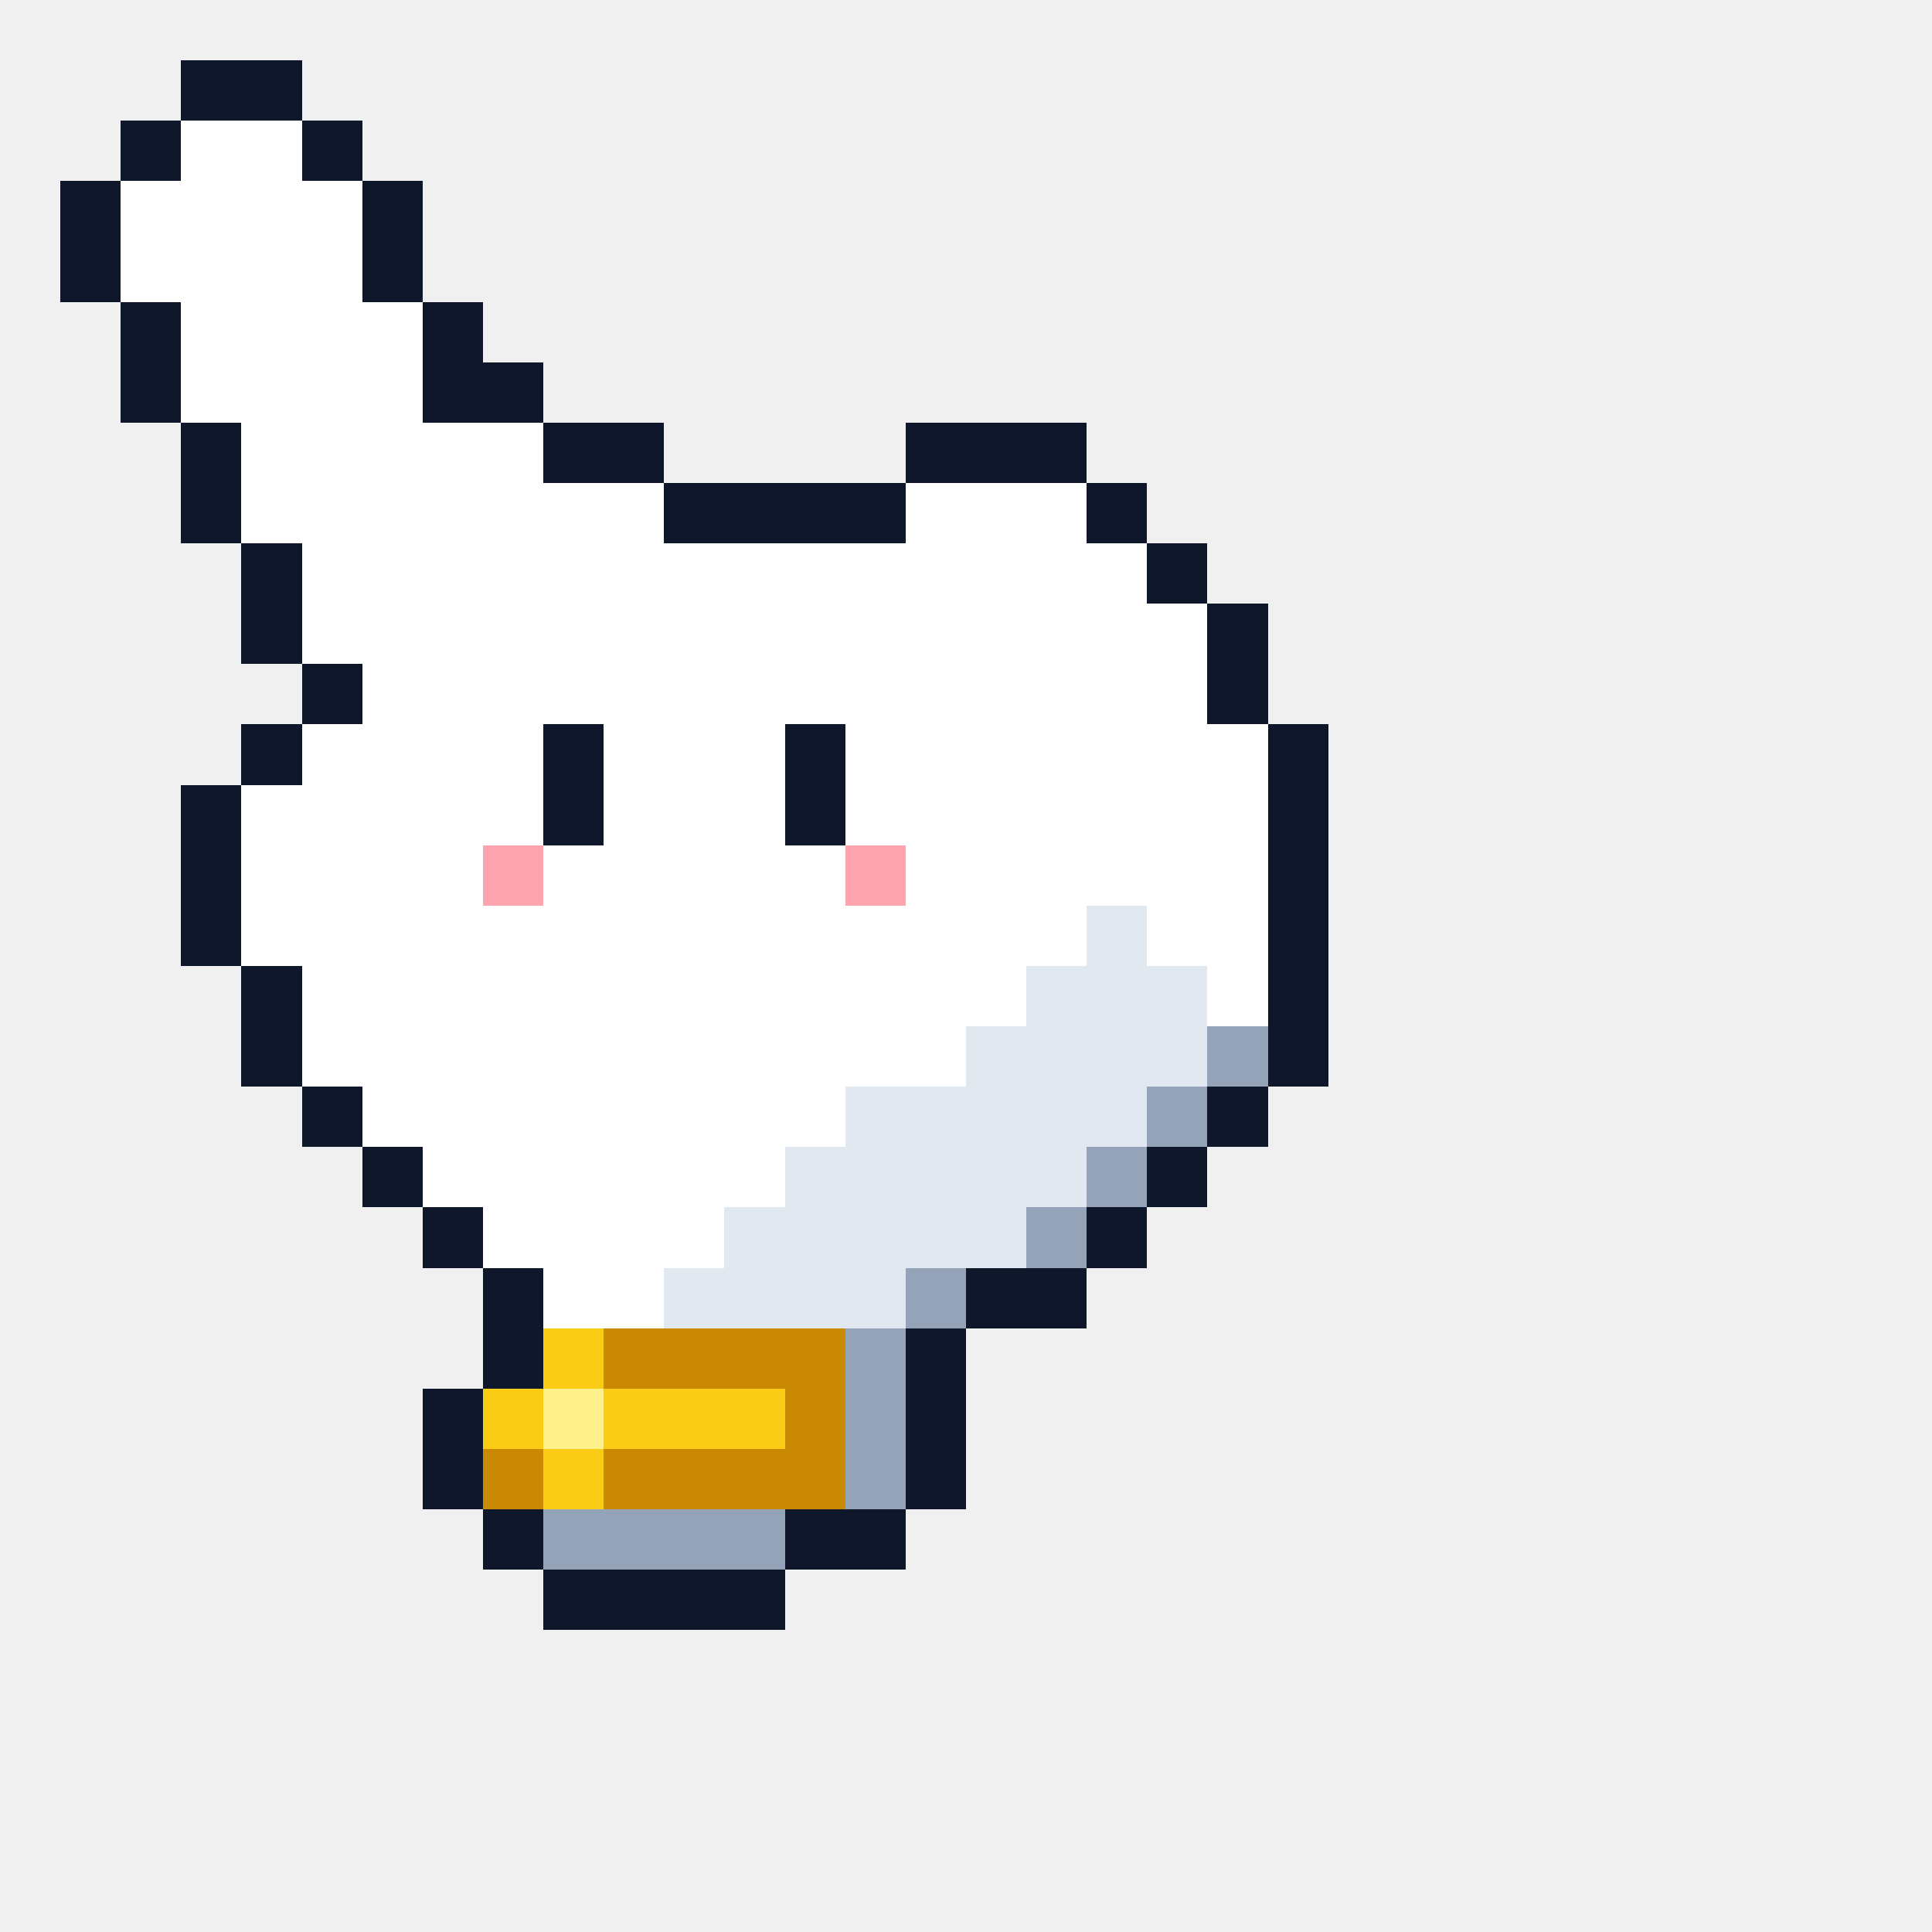
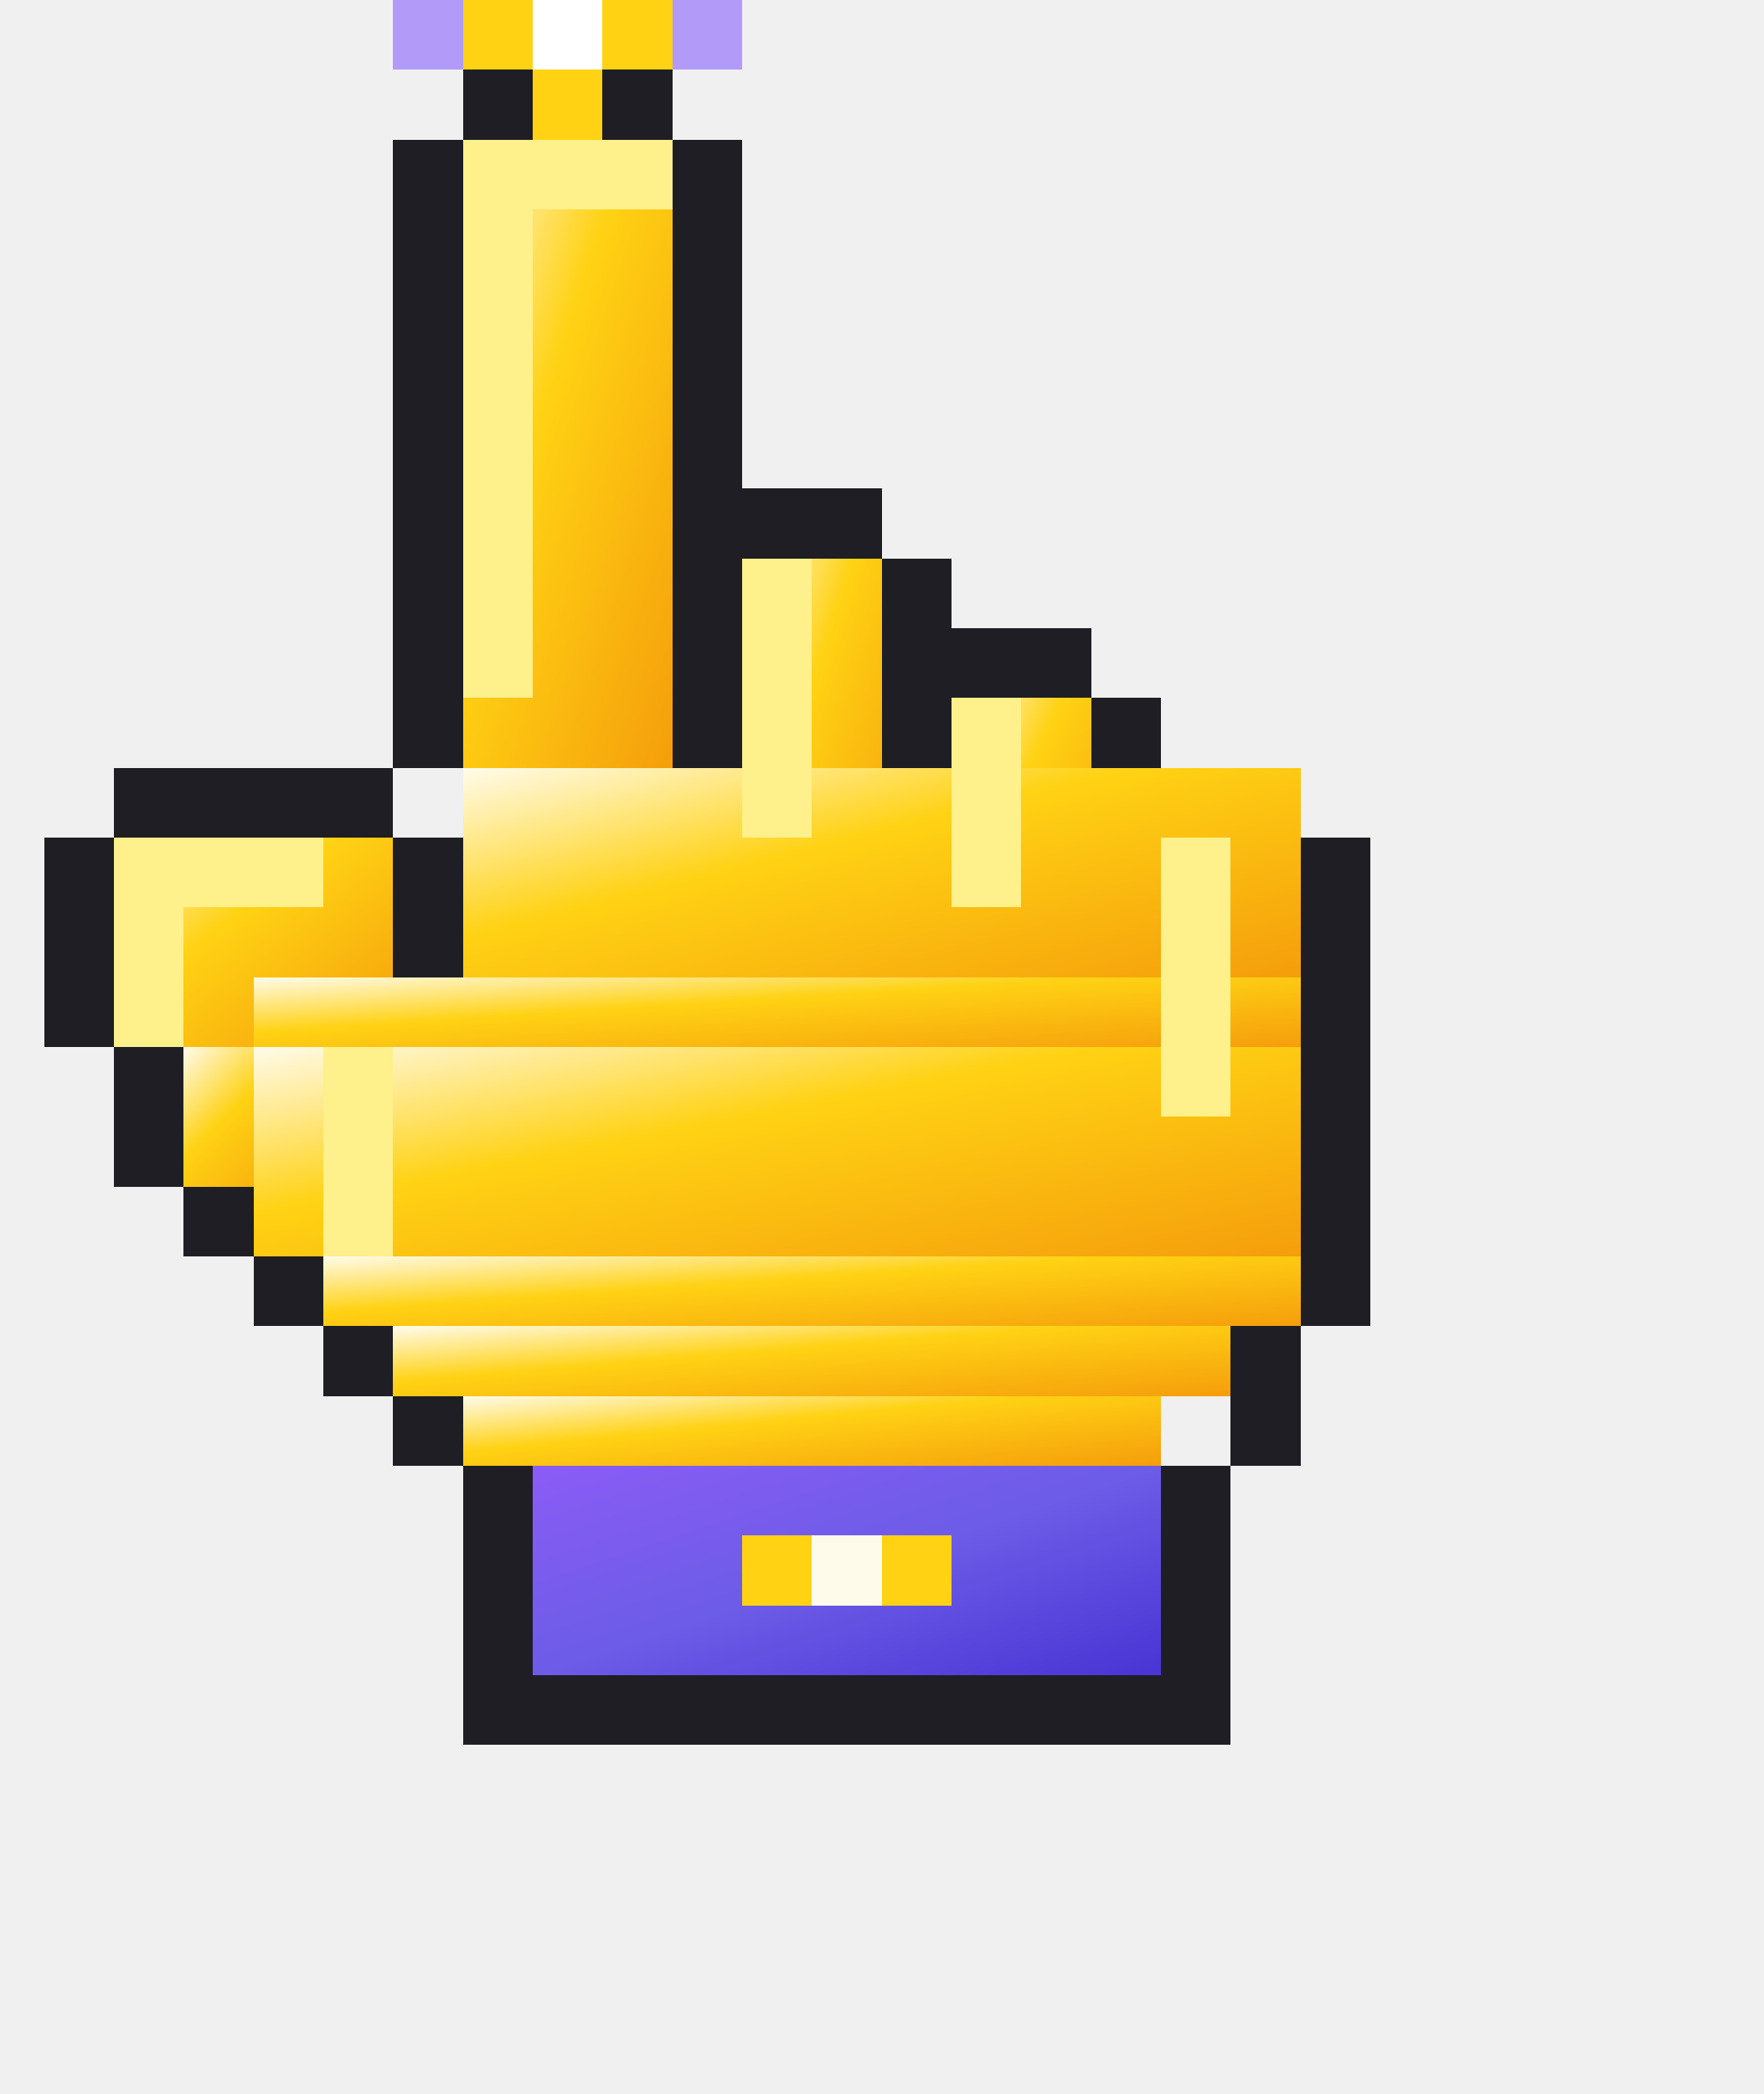
- <svg xmlns="http://www.w3.org/2000/svg" width="32" height="32" viewBox="0 0 32 32" shape-rendering="crispEdges">
-   <rect x="3" y="1" width="1" height="1" fill="#0F172A" />
-   <rect x="4" y="1" width="1" height="1" fill="#0F172A" />
-   <rect x="2" y="2" width="1" height="1" fill="#0F172A" />
-   <rect x="3" y="2" width="1" height="1" fill="#FFFFFF" />
-   <rect x="4" y="2" width="1" height="1" fill="#FFFFFF" />
-   <rect x="5" y="2" width="1" height="1" fill="#0F172A" />
-   <rect x="1" y="3" width="1" height="1" fill="#0F172A" />
-   <rect x="2" y="3" width="1" height="1" fill="#FFFFFF" />
-   <rect x="3" y="3" width="1" height="1" fill="#FFFFFF" />
-   <rect x="4" y="3" width="1" height="1" fill="#FFFFFF" />
-   <rect x="5" y="3" width="1" height="1" fill="#FFFFFF" />
-   <rect x="6" y="3" width="1" height="1" fill="#0F172A" />
-   <rect x="1" y="4" width="1" height="1" fill="#0F172A" />
-   <rect x="2" y="4" width="1" height="1" fill="#FFFFFF" />
-   <rect x="3" y="4" width="1" height="1" fill="#FFFFFF" />
-   <rect x="4" y="4" width="1" height="1" fill="#FFFFFF" />
-   <rect x="5" y="4" width="1" height="1" fill="#FFFFFF" />
-   <rect x="6" y="4" width="1" height="1" fill="#0F172A" />
-   <rect x="2" y="5" width="1" height="1" fill="#0F172A" />
-   <rect x="3" y="5" width="1" height="1" fill="#FFFFFF" />
-   <rect x="4" y="5" width="1" height="1" fill="#FFFFFF" />
-   <rect x="5" y="5" width="1" height="1" fill="#FFFFFF" />
-   <rect x="6" y="5" width="1" height="1" fill="#FFFFFF" />
-   <rect x="7" y="5" width="1" height="1" fill="#0F172A" />
-   <rect x="2" y="6" width="1" height="1" fill="#0F172A" />
-   <rect x="3" y="6" width="1" height="1" fill="#FFFFFF" />
-   <rect x="4" y="6" width="1" height="1" fill="#FFFFFF" />
-   <rect x="5" y="6" width="1" height="1" fill="#FFFFFF" />
-   <rect x="6" y="6" width="1" height="1" fill="#FFFFFF" />
-   <rect x="7" y="6" width="1" height="1" fill="#0F172A" />
-   <rect x="8" y="6" width="1" height="1" fill="#0F172A" />
-   <rect x="3" y="7" width="1" height="1" fill="#0F172A" />
-   <rect x="4" y="7" width="1" height="1" fill="#FFFFFF" />
-   <rect x="5" y="7" width="1" height="1" fill="#FFFFFF" />
-   <rect x="6" y="7" width="1" height="1" fill="#FFFFFF" />
-   <rect x="7" y="7" width="1" height="1" fill="#FFFFFF" />
-   <rect x="8" y="7" width="1" height="1" fill="#FFFFFF" />
-   <rect x="9" y="7" width="1" height="1" fill="#0F172A" />
-   <rect x="10" y="7" width="1" height="1" fill="#0F172A" />
-   <rect x="15" y="7" width="1" height="1" fill="#0F172A" />
-   <rect x="16" y="7" width="1" height="1" fill="#0F172A" />
-   <rect x="17" y="7" width="1" height="1" fill="#0F172A" />
-   <rect x="3" y="8" width="1" height="1" fill="#0F172A" />
-   <rect x="4" y="8" width="1" height="1" fill="#FFFFFF" />
-   <rect x="5" y="8" width="1" height="1" fill="#FFFFFF" />
-   <rect x="6" y="8" width="1" height="1" fill="#FFFFFF" />
-   <rect x="7" y="8" width="1" height="1" fill="#FFFFFF" />
-   <rect x="8" y="8" width="1" height="1" fill="#FFFFFF" />
-   <rect x="9" y="8" width="1" height="1" fill="#FFFFFF" />
-   <rect x="10" y="8" width="1" height="1" fill="#FFFFFF" />
-   <rect x="11" y="8" width="1" height="1" fill="#0F172A" />
-   <rect x="12" y="8" width="1" height="1" fill="#0F172A" />
-   <rect x="13" y="8" width="1" height="1" fill="#0F172A" />
-   <rect x="14" y="8" width="1" height="1" fill="#0F172A" />
-   <rect x="15" y="8" width="1" height="1" fill="#FFFFFF" />
-   <rect x="16" y="8" width="1" height="1" fill="#FFFFFF" />
-   <rect x="17" y="8" width="1" height="1" fill="#FFFFFF" />
-   <rect x="18" y="8" width="1" height="1" fill="#0F172A" />
-   <rect x="4" y="9" width="1" height="1" fill="#0F172A" />
-   <rect x="5" y="9" width="1" height="1" fill="#FFFFFF" />
-   <rect x="6" y="9" width="1" height="1" fill="#FFFFFF" />
-   <rect x="7" y="9" width="1" height="1" fill="#FFFFFF" />
-   <rect x="8" y="9" width="1" height="1" fill="#FFFFFF" />
-   <rect x="9" y="9" width="1" height="1" fill="#FFFFFF" />
-   <rect x="10" y="9" width="1" height="1" fill="#FFFFFF" />
-   <rect x="11" y="9" width="1" height="1" fill="#FFFFFF" />
-   <rect x="12" y="9" width="1" height="1" fill="#FFFFFF" />
-   <rect x="13" y="9" width="1" height="1" fill="#FFFFFF" />
-   <rect x="14" y="9" width="1" height="1" fill="#FFFFFF" />
-   <rect x="15" y="9" width="1" height="1" fill="#FFFFFF" />
-   <rect x="16" y="9" width="1" height="1" fill="#FFFFFF" />
-   <rect x="17" y="9" width="1" height="1" fill="#FFFFFF" />
-   <rect x="18" y="9" width="1" height="1" fill="#FFFFFF" />
-   <rect x="19" y="9" width="1" height="1" fill="#0F172A" />
-   <rect x="4" y="10" width="1" height="1" fill="#0F172A" />
-   <rect x="5" y="10" width="1" height="1" fill="#FFFFFF" />
-   <rect x="6" y="10" width="1" height="1" fill="#FFFFFF" />
-   <rect x="7" y="10" width="1" height="1" fill="#FFFFFF" />
-   <rect x="8" y="10" width="1" height="1" fill="#FFFFFF" />
-   <rect x="9" y="10" width="1" height="1" fill="#FFFFFF" />
-   <rect x="10" y="10" width="1" height="1" fill="#FFFFFF" />
-   <rect x="11" y="10" width="1" height="1" fill="#FFFFFF" />
-   <rect x="12" y="10" width="1" height="1" fill="#FFFFFF" />
-   <rect x="13" y="10" width="1" height="1" fill="#FFFFFF" />
-   <rect x="14" y="10" width="1" height="1" fill="#FFFFFF" />
-   <rect x="15" y="10" width="1" height="1" fill="#FFFFFF" />
-   <rect x="16" y="10" width="1" height="1" fill="#FFFFFF" />
-   <rect x="17" y="10" width="1" height="1" fill="#FFFFFF" />
-   <rect x="18" y="10" width="1" height="1" fill="#FFFFFF" />
-   <rect x="19" y="10" width="1" height="1" fill="#FFFFFF" />
-   <rect x="20" y="10" width="1" height="1" fill="#0F172A" />
-   <rect x="5" y="11" width="1" height="1" fill="#0F172A" />
-   <rect x="6" y="11" width="1" height="1" fill="#FFFFFF" />
-   <rect x="7" y="11" width="1" height="1" fill="#FFFFFF" />
-   <rect x="8" y="11" width="1" height="1" fill="#FFFFFF" />
-   <rect x="9" y="11" width="1" height="1" fill="#FFFFFF" />
-   <rect x="10" y="11" width="1" height="1" fill="#FFFFFF" />
-   <rect x="11" y="11" width="1" height="1" fill="#FFFFFF" />
-   <rect x="12" y="11" width="1" height="1" fill="#FFFFFF" />
-   <rect x="13" y="11" width="1" height="1" fill="#FFFFFF" />
-   <rect x="14" y="11" width="1" height="1" fill="#FFFFFF" />
-   <rect x="15" y="11" width="1" height="1" fill="#FFFFFF" />
-   <rect x="16" y="11" width="1" height="1" fill="#FFFFFF" />
-   <rect x="17" y="11" width="1" height="1" fill="#FFFFFF" />
-   <rect x="18" y="11" width="1" height="1" fill="#FFFFFF" />
-   <rect x="19" y="11" width="1" height="1" fill="#FFFFFF" />
-   <rect x="20" y="11" width="1" height="1" fill="#0F172A" />
-   <rect x="4" y="12" width="1" height="1" fill="#0F172A" />
-   <rect x="5" y="12" width="1" height="1" fill="#FFFFFF" />
-   <rect x="6" y="12" width="1" height="1" fill="#FFFFFF" />
-   <rect x="7" y="12" width="1" height="1" fill="#FFFFFF" />
-   <rect x="8" y="12" width="1" height="1" fill="#FFFFFF" />
-   <rect x="9" y="12" width="1" height="1" fill="#0F172A" />
-   <rect x="10" y="12" width="1" height="1" fill="#FFFFFF" />
-   <rect x="11" y="12" width="1" height="1" fill="#FFFFFF" />
-   <rect x="12" y="12" width="1" height="1" fill="#FFFFFF" />
-   <rect x="13" y="12" width="1" height="1" fill="#0F172A" />
-   <rect x="14" y="12" width="1" height="1" fill="#FFFFFF" />
-   <rect x="15" y="12" width="1" height="1" fill="#FFFFFF" />
-   <rect x="16" y="12" width="1" height="1" fill="#FFFFFF" />
-   <rect x="17" y="12" width="1" height="1" fill="#FFFFFF" />
-   <rect x="18" y="12" width="1" height="1" fill="#FFFFFF" />
-   <rect x="19" y="12" width="1" height="1" fill="#FFFFFF" />
-   <rect x="20" y="12" width="1" height="1" fill="#FFFFFF" />
-   <rect x="21" y="12" width="1" height="1" fill="#0F172A" />
-   <rect x="3" y="13" width="1" height="1" fill="#0F172A" />
-   <rect x="4" y="13" width="1" height="1" fill="#FFFFFF" />
-   <rect x="5" y="13" width="1" height="1" fill="#FFFFFF" />
-   <rect x="6" y="13" width="1" height="1" fill="#FFFFFF" />
-   <rect x="7" y="13" width="1" height="1" fill="#FFFFFF" />
-   <rect x="8" y="13" width="1" height="1" fill="#FFFFFF" />
-   <rect x="9" y="13" width="1" height="1" fill="#0F172A" />
-   <rect x="10" y="13" width="1" height="1" fill="#FFFFFF" />
-   <rect x="11" y="13" width="1" height="1" fill="#FFFFFF" />
-   <rect x="12" y="13" width="1" height="1" fill="#FFFFFF" />
-   <rect x="13" y="13" width="1" height="1" fill="#0F172A" />
-   <rect x="14" y="13" width="1" height="1" fill="#FFFFFF" />
-   <rect x="15" y="13" width="1" height="1" fill="#FFFFFF" />
-   <rect x="16" y="13" width="1" height="1" fill="#FFFFFF" />
-   <rect x="17" y="13" width="1" height="1" fill="#FFFFFF" />
-   <rect x="18" y="13" width="1" height="1" fill="#FFFFFF" />
-   <rect x="19" y="13" width="1" height="1" fill="#FFFFFF" />
-   <rect x="20" y="13" width="1" height="1" fill="#FFFFFF" />
-   <rect x="21" y="13" width="1" height="1" fill="#0F172A" />
-   <rect x="3" y="14" width="1" height="1" fill="#0F172A" />
-   <rect x="4" y="14" width="1" height="1" fill="#FFFFFF" />
-   <rect x="5" y="14" width="1" height="1" fill="#FFFFFF" />
-   <rect x="6" y="14" width="1" height="1" fill="#FFFFFF" />
-   <rect x="7" y="14" width="1" height="1" fill="#FFFFFF" />
-   <rect x="8" y="14" width="1" height="1" fill="#FDA4AF" />
-   <rect x="9" y="14" width="1" height="1" fill="#FFFFFF" />
-   <rect x="10" y="14" width="1" height="1" fill="#FFFFFF" />
-   <rect x="11" y="14" width="1" height="1" fill="#FFFFFF" />
-   <rect x="12" y="14" width="1" height="1" fill="#FFFFFF" />
-   <rect x="13" y="14" width="1" height="1" fill="#FFFFFF" />
-   <rect x="14" y="14" width="1" height="1" fill="#FDA4AF" />
-   <rect x="15" y="14" width="1" height="1" fill="#FFFFFF" />
-   <rect x="16" y="14" width="1" height="1" fill="#FFFFFF" />
-   <rect x="17" y="14" width="1" height="1" fill="#FFFFFF" />
-   <rect x="18" y="14" width="1" height="1" fill="#FFFFFF" />
-   <rect x="19" y="14" width="1" height="1" fill="#FFFFFF" />
-   <rect x="20" y="14" width="1" height="1" fill="#FFFFFF" />
-   <rect x="21" y="14" width="1" height="1" fill="#0F172A" />
-   <rect x="3" y="15" width="1" height="1" fill="#0F172A" />
-   <rect x="4" y="15" width="1" height="1" fill="#FFFFFF" />
-   <rect x="5" y="15" width="1" height="1" fill="#FFFFFF" />
-   <rect x="6" y="15" width="1" height="1" fill="#FFFFFF" />
-   <rect x="7" y="15" width="1" height="1" fill="#FFFFFF" />
-   <rect x="8" y="15" width="1" height="1" fill="#FFFFFF" />
-   <rect x="9" y="15" width="1" height="1" fill="#FFFFFF" />
-   <rect x="10" y="15" width="1" height="1" fill="#FFFFFF" />
-   <rect x="11" y="15" width="1" height="1" fill="#FFFFFF" />
-   <rect x="12" y="15" width="1" height="1" fill="#FFFFFF" />
-   <rect x="13" y="15" width="1" height="1" fill="#FFFFFF" />
-   <rect x="14" y="15" width="1" height="1" fill="#FFFFFF" />
-   <rect x="15" y="15" width="1" height="1" fill="#FFFFFF" />
-   <rect x="16" y="15" width="1" height="1" fill="#FFFFFF" />
-   <rect x="17" y="15" width="1" height="1" fill="#FFFFFF" />
-   <rect x="18" y="15" width="1" height="1" fill="#E2E8F0" />
-   <rect x="19" y="15" width="1" height="1" fill="#FFFFFF" />
-   <rect x="20" y="15" width="1" height="1" fill="#FFFFFF" />
-   <rect x="21" y="15" width="1" height="1" fill="#0F172A" />
-   <rect x="4" y="16" width="1" height="1" fill="#0F172A" />
-   <rect x="5" y="16" width="1" height="1" fill="#FFFFFF" />
-   <rect x="6" y="16" width="1" height="1" fill="#FFFFFF" />
-   <rect x="7" y="16" width="1" height="1" fill="#FFFFFF" />
-   <rect x="8" y="16" width="1" height="1" fill="#FFFFFF" />
-   <rect x="9" y="16" width="1" height="1" fill="#FFFFFF" />
-   <rect x="10" y="16" width="1" height="1" fill="#FFFFFF" />
-   <rect x="11" y="16" width="1" height="1" fill="#FFFFFF" />
-   <rect x="12" y="16" width="1" height="1" fill="#FFFFFF" />
-   <rect x="13" y="16" width="1" height="1" fill="#FFFFFF" />
-   <rect x="14" y="16" width="1" height="1" fill="#FFFFFF" />
-   <rect x="15" y="16" width="1" height="1" fill="#FFFFFF" />
-   <rect x="16" y="16" width="1" height="1" fill="#FFFFFF" />
-   <rect x="17" y="16" width="1" height="1" fill="#E2E8F0" />
-   <rect x="18" y="16" width="1" height="1" fill="#E2E8F0" />
-   <rect x="19" y="16" width="1" height="1" fill="#E2E8F0" />
-   <rect x="20" y="16" width="1" height="1" fill="#FFFFFF" />
-   <rect x="21" y="16" width="1" height="1" fill="#0F172A" />
-   <rect x="4" y="17" width="1" height="1" fill="#0F172A" />
-   <rect x="5" y="17" width="1" height="1" fill="#FFFFFF" />
-   <rect x="6" y="17" width="1" height="1" fill="#FFFFFF" />
-   <rect x="7" y="17" width="1" height="1" fill="#FFFFFF" />
-   <rect x="8" y="17" width="1" height="1" fill="#FFFFFF" />
-   <rect x="9" y="17" width="1" height="1" fill="#FFFFFF" />
-   <rect x="10" y="17" width="1" height="1" fill="#FFFFFF" />
-   <rect x="11" y="17" width="1" height="1" fill="#FFFFFF" />
-   <rect x="12" y="17" width="1" height="1" fill="#FFFFFF" />
-   <rect x="13" y="17" width="1" height="1" fill="#FFFFFF" />
-   <rect x="14" y="17" width="1" height="1" fill="#FFFFFF" />
-   <rect x="15" y="17" width="1" height="1" fill="#FFFFFF" />
-   <rect x="16" y="17" width="1" height="1" fill="#E2E8F0" />
-   <rect x="17" y="17" width="1" height="1" fill="#E2E8F0" />
-   <rect x="18" y="17" width="1" height="1" fill="#E2E8F0" />
-   <rect x="19" y="17" width="1" height="1" fill="#E2E8F0" />
-   <rect x="20" y="17" width="1" height="1" fill="#94A3B8" />
-   <rect x="21" y="17" width="1" height="1" fill="#0F172A" />
-   <rect x="5" y="18" width="1" height="1" fill="#0F172A" />
-   <rect x="6" y="18" width="1" height="1" fill="#FFFFFF" />
-   <rect x="7" y="18" width="1" height="1" fill="#FFFFFF" />
-   <rect x="8" y="18" width="1" height="1" fill="#FFFFFF" />
-   <rect x="9" y="18" width="1" height="1" fill="#FFFFFF" />
-   <rect x="10" y="18" width="1" height="1" fill="#FFFFFF" />
-   <rect x="11" y="18" width="1" height="1" fill="#FFFFFF" />
-   <rect x="12" y="18" width="1" height="1" fill="#FFFFFF" />
-   <rect x="13" y="18" width="1" height="1" fill="#FFFFFF" />
-   <rect x="14" y="18" width="1" height="1" fill="#E2E8F0" />
-   <rect x="15" y="18" width="1" height="1" fill="#E2E8F0" />
-   <rect x="16" y="18" width="1" height="1" fill="#E2E8F0" />
-   <rect x="17" y="18" width="1" height="1" fill="#E2E8F0" />
-   <rect x="18" y="18" width="1" height="1" fill="#E2E8F0" />
-   <rect x="19" y="18" width="1" height="1" fill="#94A3B8" />
-   <rect x="20" y="18" width="1" height="1" fill="#0F172A" />
-   <rect x="6" y="19" width="1" height="1" fill="#0F172A" />
-   <rect x="7" y="19" width="1" height="1" fill="#FFFFFF" />
-   <rect x="8" y="19" width="1" height="1" fill="#FFFFFF" />
-   <rect x="9" y="19" width="1" height="1" fill="#FFFFFF" />
-   <rect x="10" y="19" width="1" height="1" fill="#FFFFFF" />
-   <rect x="11" y="19" width="1" height="1" fill="#FFFFFF" />
-   <rect x="12" y="19" width="1" height="1" fill="#FFFFFF" />
-   <rect x="13" y="19" width="1" height="1" fill="#E2E8F0" />
-   <rect x="14" y="19" width="1" height="1" fill="#E2E8F0" />
-   <rect x="15" y="19" width="1" height="1" fill="#E2E8F0" />
-   <rect x="16" y="19" width="1" height="1" fill="#E2E8F0" />
-   <rect x="17" y="19" width="1" height="1" fill="#E2E8F0" />
-   <rect x="18" y="19" width="1" height="1" fill="#94A3B8" />
-   <rect x="19" y="19" width="1" height="1" fill="#0F172A" />
-   <rect x="7" y="20" width="1" height="1" fill="#0F172A" />
-   <rect x="8" y="20" width="1" height="1" fill="#FFFFFF" />
-   <rect x="9" y="20" width="1" height="1" fill="#FFFFFF" />
-   <rect x="10" y="20" width="1" height="1" fill="#FFFFFF" />
-   <rect x="11" y="20" width="1" height="1" fill="#FFFFFF" />
-   <rect x="12" y="20" width="1" height="1" fill="#E2E8F0" />
-   <rect x="13" y="20" width="1" height="1" fill="#E2E8F0" />
-   <rect x="14" y="20" width="1" height="1" fill="#E2E8F0" />
-   <rect x="15" y="20" width="1" height="1" fill="#E2E8F0" />
-   <rect x="16" y="20" width="1" height="1" fill="#E2E8F0" />
-   <rect x="17" y="20" width="1" height="1" fill="#94A3B8" />
-   <rect x="18" y="20" width="1" height="1" fill="#0F172A" />
-   <rect x="8" y="21" width="1" height="1" fill="#0F172A" />
-   <rect x="9" y="21" width="1" height="1" fill="#FFFFFF" />
-   <rect x="10" y="21" width="1" height="1" fill="#FFFFFF" />
-   <rect x="11" y="21" width="1" height="1" fill="#E2E8F0" />
-   <rect x="12" y="21" width="1" height="1" fill="#E2E8F0" />
-   <rect x="13" y="21" width="1" height="1" fill="#E2E8F0" />
-   <rect x="14" y="21" width="1" height="1" fill="#E2E8F0" />
-   <rect x="15" y="21" width="1" height="1" fill="#94A3B8" />
-   <rect x="16" y="21" width="1" height="1" fill="#0F172A" />
-   <rect x="17" y="21" width="1" height="1" fill="#0F172A" />
-   <rect x="8" y="22" width="1" height="1" fill="#0F172A" />
-   <rect x="9" y="22" width="1" height="1" fill="#FACC15" />
-   <rect x="10" y="22" width="1" height="1" fill="#CA8A04" />
-   <rect x="11" y="22" width="1" height="1" fill="#CA8A04" />
-   <rect x="12" y="22" width="1" height="1" fill="#CA8A04" />
-   <rect x="13" y="22" width="1" height="1" fill="#CA8A04" />
-   <rect x="14" y="22" width="1" height="1" fill="#94A3B8" />
-   <rect x="15" y="22" width="1" height="1" fill="#0F172A" />
-   <rect x="7" y="23" width="1" height="1" fill="#0F172A" />
-   <rect x="8" y="23" width="1" height="1" fill="#FACC15" />
-   <rect x="9" y="23" width="1" height="1" fill="#FEF08A" />
-   <rect x="10" y="23" width="1" height="1" fill="#FACC15" />
-   <rect x="11" y="23" width="1" height="1" fill="#FACC15" />
-   <rect x="12" y="23" width="1" height="1" fill="#FACC15" />
-   <rect x="13" y="23" width="1" height="1" fill="#CA8A04" />
-   <rect x="14" y="23" width="1" height="1" fill="#94A3B8" />
-   <rect x="15" y="23" width="1" height="1" fill="#0F172A" />
-   <rect x="7" y="24" width="1" height="1" fill="#0F172A" />
-   <rect x="8" y="24" width="1" height="1" fill="#CA8A04" />
-   <rect x="9" y="24" width="1" height="1" fill="#FACC15" />
-   <rect x="10" y="24" width="1" height="1" fill="#CA8A04" />
-   <rect x="11" y="24" width="1" height="1" fill="#CA8A04" />
-   <rect x="12" y="24" width="1" height="1" fill="#CA8A04" />
-   <rect x="13" y="24" width="1" height="1" fill="#CA8A04" />
-   <rect x="14" y="24" width="1" height="1" fill="#94A3B8" />
-   <rect x="15" y="24" width="1" height="1" fill="#0F172A" />
-   <rect x="8" y="25" width="1" height="1" fill="#0F172A" />
-   <rect x="9" y="25" width="1" height="1" fill="#94A3B8" />
-   <rect x="10" y="25" width="1" height="1" fill="#94A3B8" />
-   <rect x="11" y="25" width="1" height="1" fill="#94A3B8" />
-   <rect x="12" y="25" width="1" height="1" fill="#94A3B8" />
-   <rect x="13" y="25" width="1" height="1" fill="#0F172A" />
-   <rect x="14" y="25" width="1" height="1" fill="#0F172A" />
-   <rect x="9" y="26" width="1" height="1" fill="#0F172A" />
-   <rect x="10" y="26" width="1" height="1" fill="#0F172A" />
-   <rect x="11" y="26" width="1" height="1" fill="#0F172A" />
-   <rect x="12" y="26" width="1" height="1" fill="#0F172A" />
+ <svg xmlns="http://www.w3.org/2000/svg" width="32" height="38" viewBox="0 0 24 30" shape-rendering="crispEdges">
+   <defs>
+     <linearGradient id="hand-gold" x1="0%" y1="0%" x2="100%" y2="100%">
+       <stop offset="0%" stop-color="#FFFBEB" />
+       <stop offset="40%" stop-color="#FFD214" />
+       <stop offset="100%" stop-color="#F59E0B" />
+     </linearGradient>
+     <linearGradient id="wrist-purple" x1="0%" y1="0%" x2="100%" y2="100%">
+       <stop offset="0%" stop-color="#8B5CF6" />
+       <stop offset="50%" stop-color="#6C5CE7" />
+       <stop offset="100%" stop-color="#4834D4" />
+     </linearGradient>
+   </defs>
+   <g fill="#1E1E24">
+     <rect x="6" y="1" width="3" height="1" />
+     <rect x="5" y="2" width="1" height="9" />
+     <rect x="9" y="2" width="1" height="6" />
+     <rect x="10" y="7" width="2" height="1" />
+     <rect x="12" y="8" width="1" height="2" />
+     <rect x="13" y="9" width="2" height="1" />
+     <rect x="15" y="10" width="1" height="2" />
+     <rect x="16" y="11" width="2" height="1" />
+     <rect x="18" y="12" width="1" height="7" />
+     <rect x="9" y="8" width="1" height="3" />
+     <rect x="12" y="10" width="1" height="4" />
+     <rect x="15" y="12" width="1" height="3" />
+     <rect x="1" y="11" width="4" height="1" />
+     <rect x="0" y="12" width="1" height="3" />
+     <rect x="1" y="15" width="1" height="2" />
+     <rect x="2" y="17" width="1" height="1" />
+     <rect x="3" y="18" width="1" height="1" />
+     <rect x="4" y="19" width="1" height="1" />
+     <rect x="5" y="20" width="1" height="1" />
+     <rect x="4" y="14" width="1" height="1" />
+     <rect x="5" y="12" width="1" height="2" />
+     <rect x="17" y="19" width="1" height="2" />
+     <rect x="6" y="21" width="1" height="3" />
+     <rect x="16" y="21" width="1" height="3" />
+     <rect x="6" y="24" width="11" height="1" />
+   </g>
+   <g fill="url(#hand-gold)">
+     <rect x="6" y="2" width="3" height="9" />
+     <rect x="10" y="8" width="2" height="6" />
+     <rect x="13" y="10" width="2" height="4" />
+     <rect x="16" y="12" width="2" height="7" />
+     <rect x="1" y="12" width="4" height="3" />
+     <rect x="2" y="15" width="2" height="2" />
+     <rect x="6" y="11" width="12" height="3" />
+     <rect x="3" y="14" width="15" height="1" />
+     <rect x="3" y="15" width="15" height="3" />
+     <rect x="4" y="18" width="14" height="1" />
+     <rect x="5" y="19" width="12" height="1" />
+     <rect x="6" y="20" width="10" height="1" />
+   </g>
+   <g fill="#FEF08A">
+     <rect x="6" y="2" width="1" height="8" />
+     <rect x="6" y="2" width="3" height="1" />
+     <rect x="10" y="8" width="1" height="4" />
+     <rect x="13" y="10" width="1" height="3" />
+     <rect x="16" y="12" width="1" height="4" />
+     <rect x="1" y="12" width="3" height="1" />
+     <rect x="1" y="13" width="1" height="2" />
+     <rect x="4" y="15" width="1" height="3" />
+   </g>
+   <g fill="url(#wrist-purple)">
+     <rect x="7" y="21" width="9" height="3" />
+   </g>
+   <g fill="#FFD214">
+     <rect x="10" y="22" width="3" height="1" />
+   </g>
+   <g fill="#FFFBEB">
+     <rect x="11" y="22" width="1" height="1" />
+   </g>
+   <g>
+     <rect x="7" y="0" width="1" height="1" fill="#FFFFFF" />
+     <rect x="7" y="-1" width="1" height="1" fill="#FFD214" />
+     <rect x="7" y="1" width="1" height="1" fill="#FFD214" />
+     <rect x="6" y="0" width="1" height="1" fill="#FFD214" />
+     <rect x="8" y="0" width="1" height="1" fill="#FFD214" />
+     <rect x="7" y="-2" width="1" height="1" fill="#A78BFA" opacity="0.85" />
+     <rect x="9" y="0" width="1" height="1" fill="#A78BFA" opacity="0.85" />
+     <rect x="5" y="0" width="1" height="1" fill="#A78BFA" opacity="0.85" />
+   </g>
</svg>
